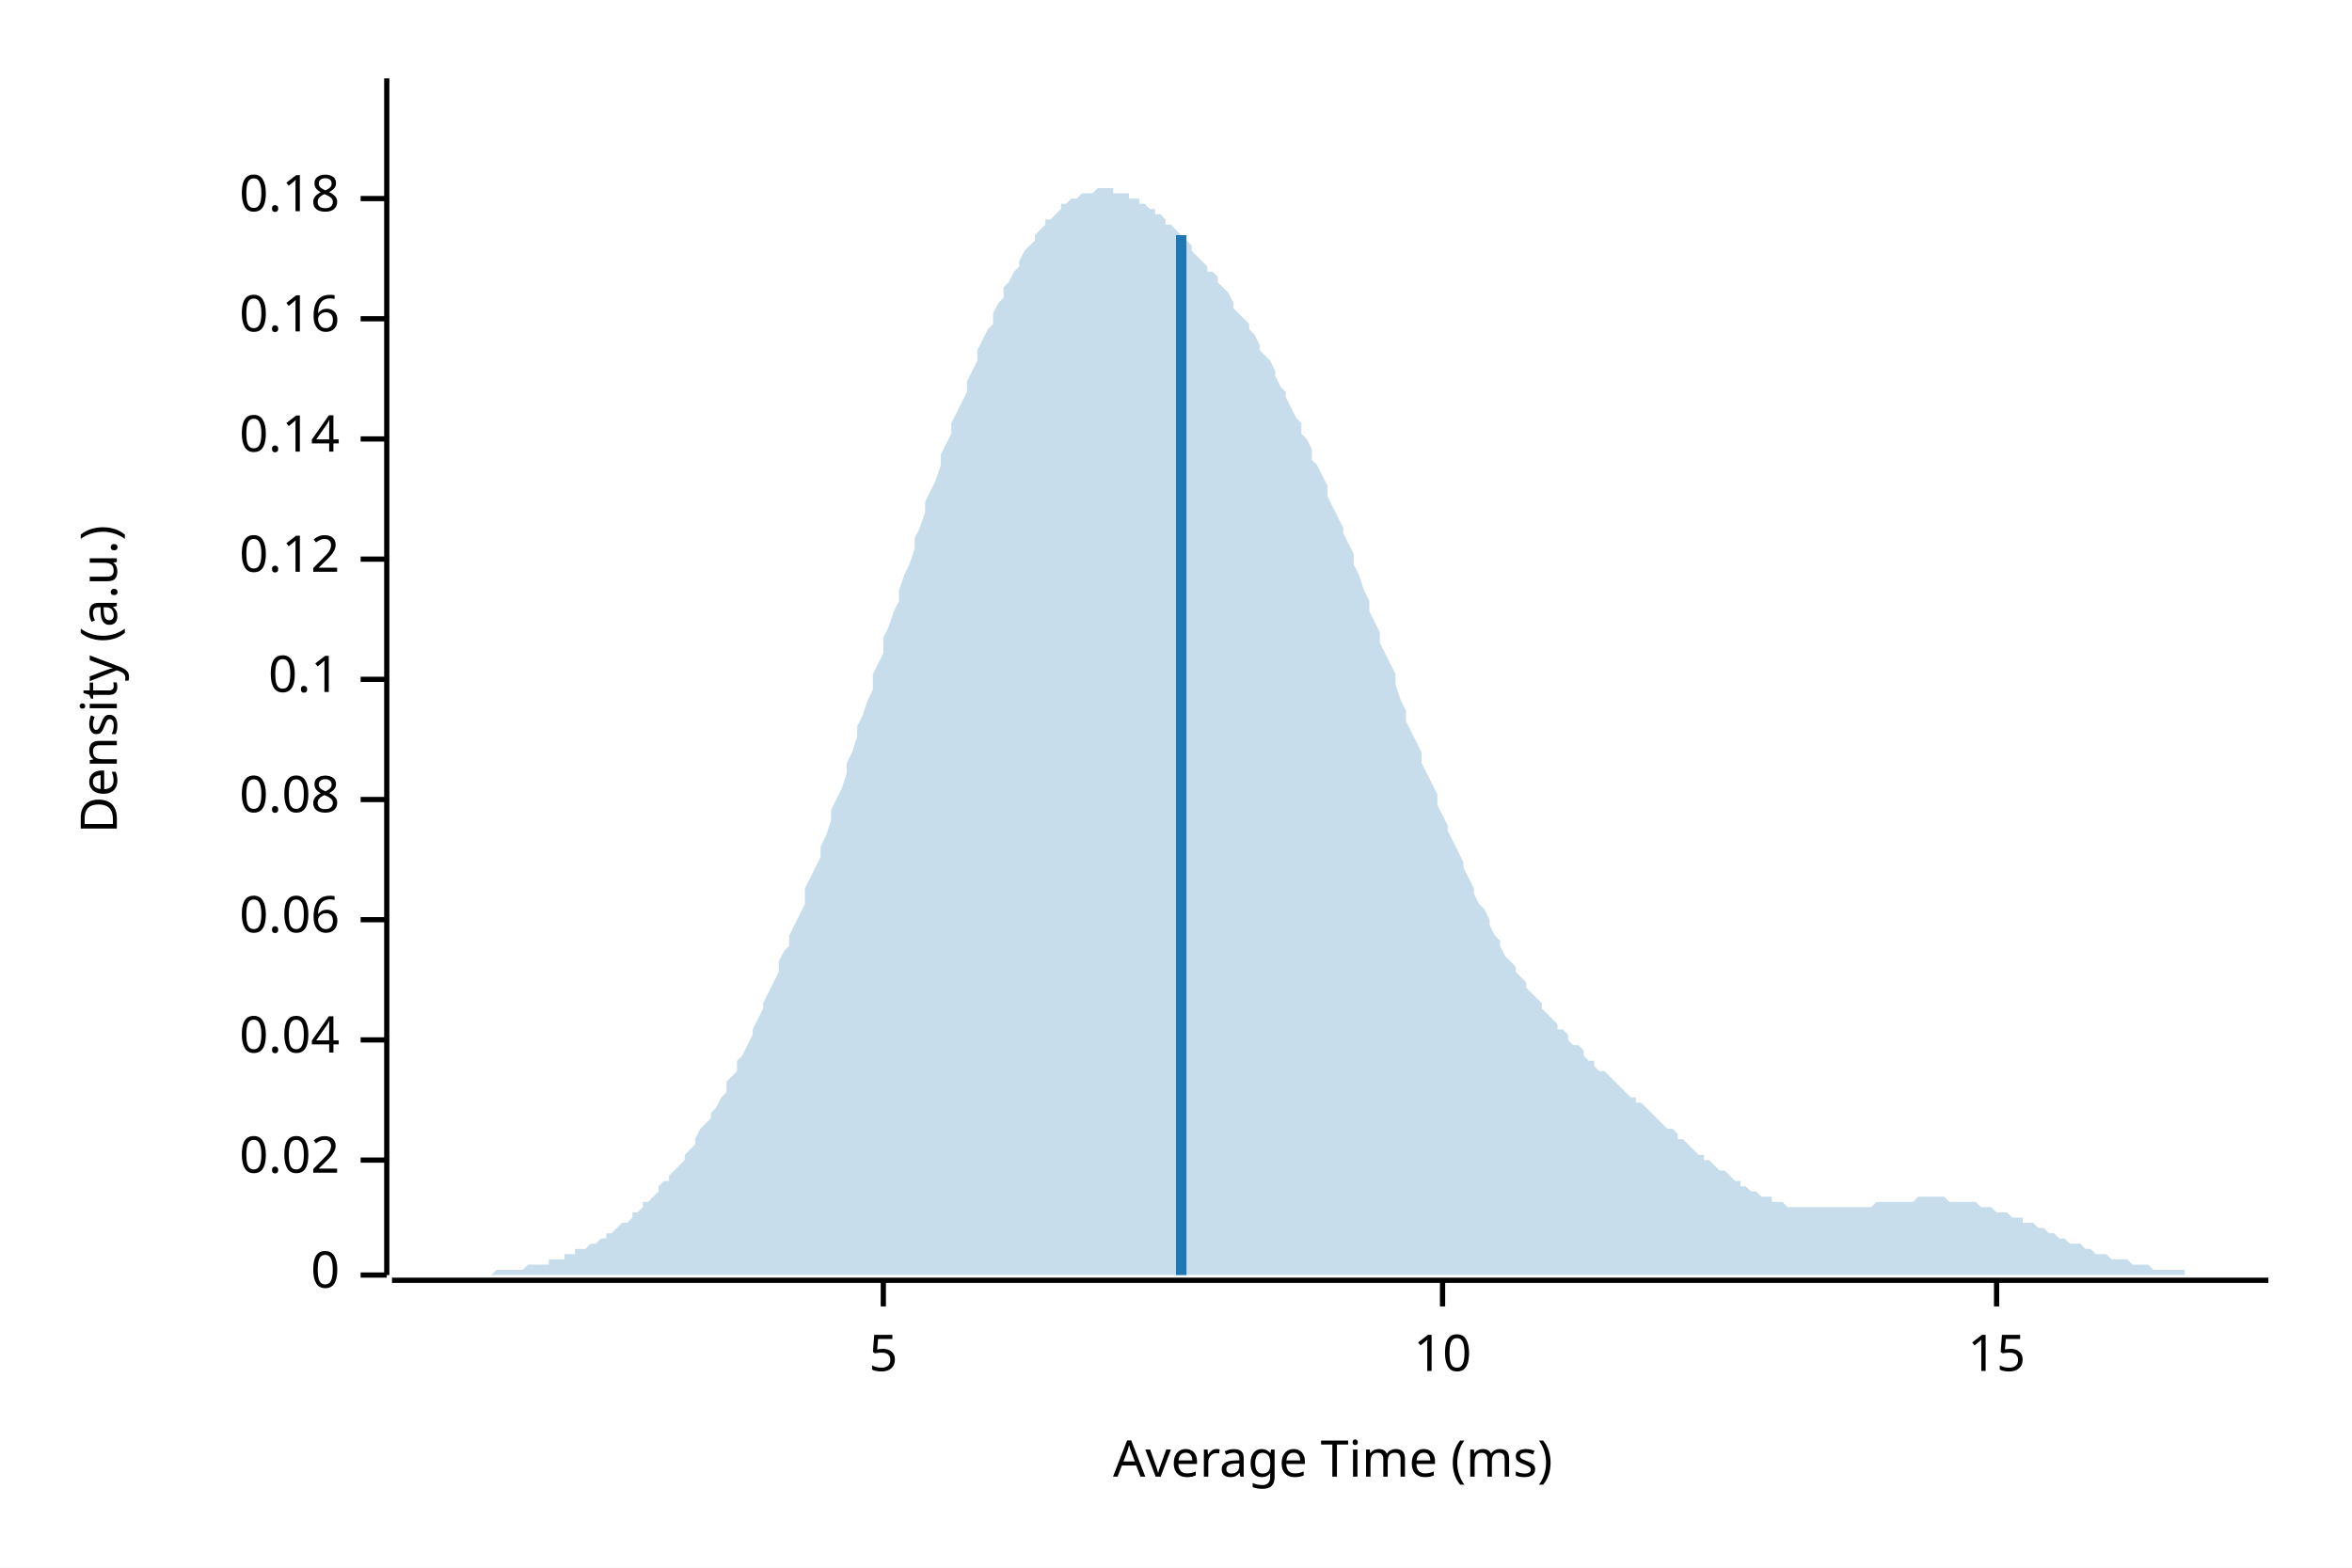
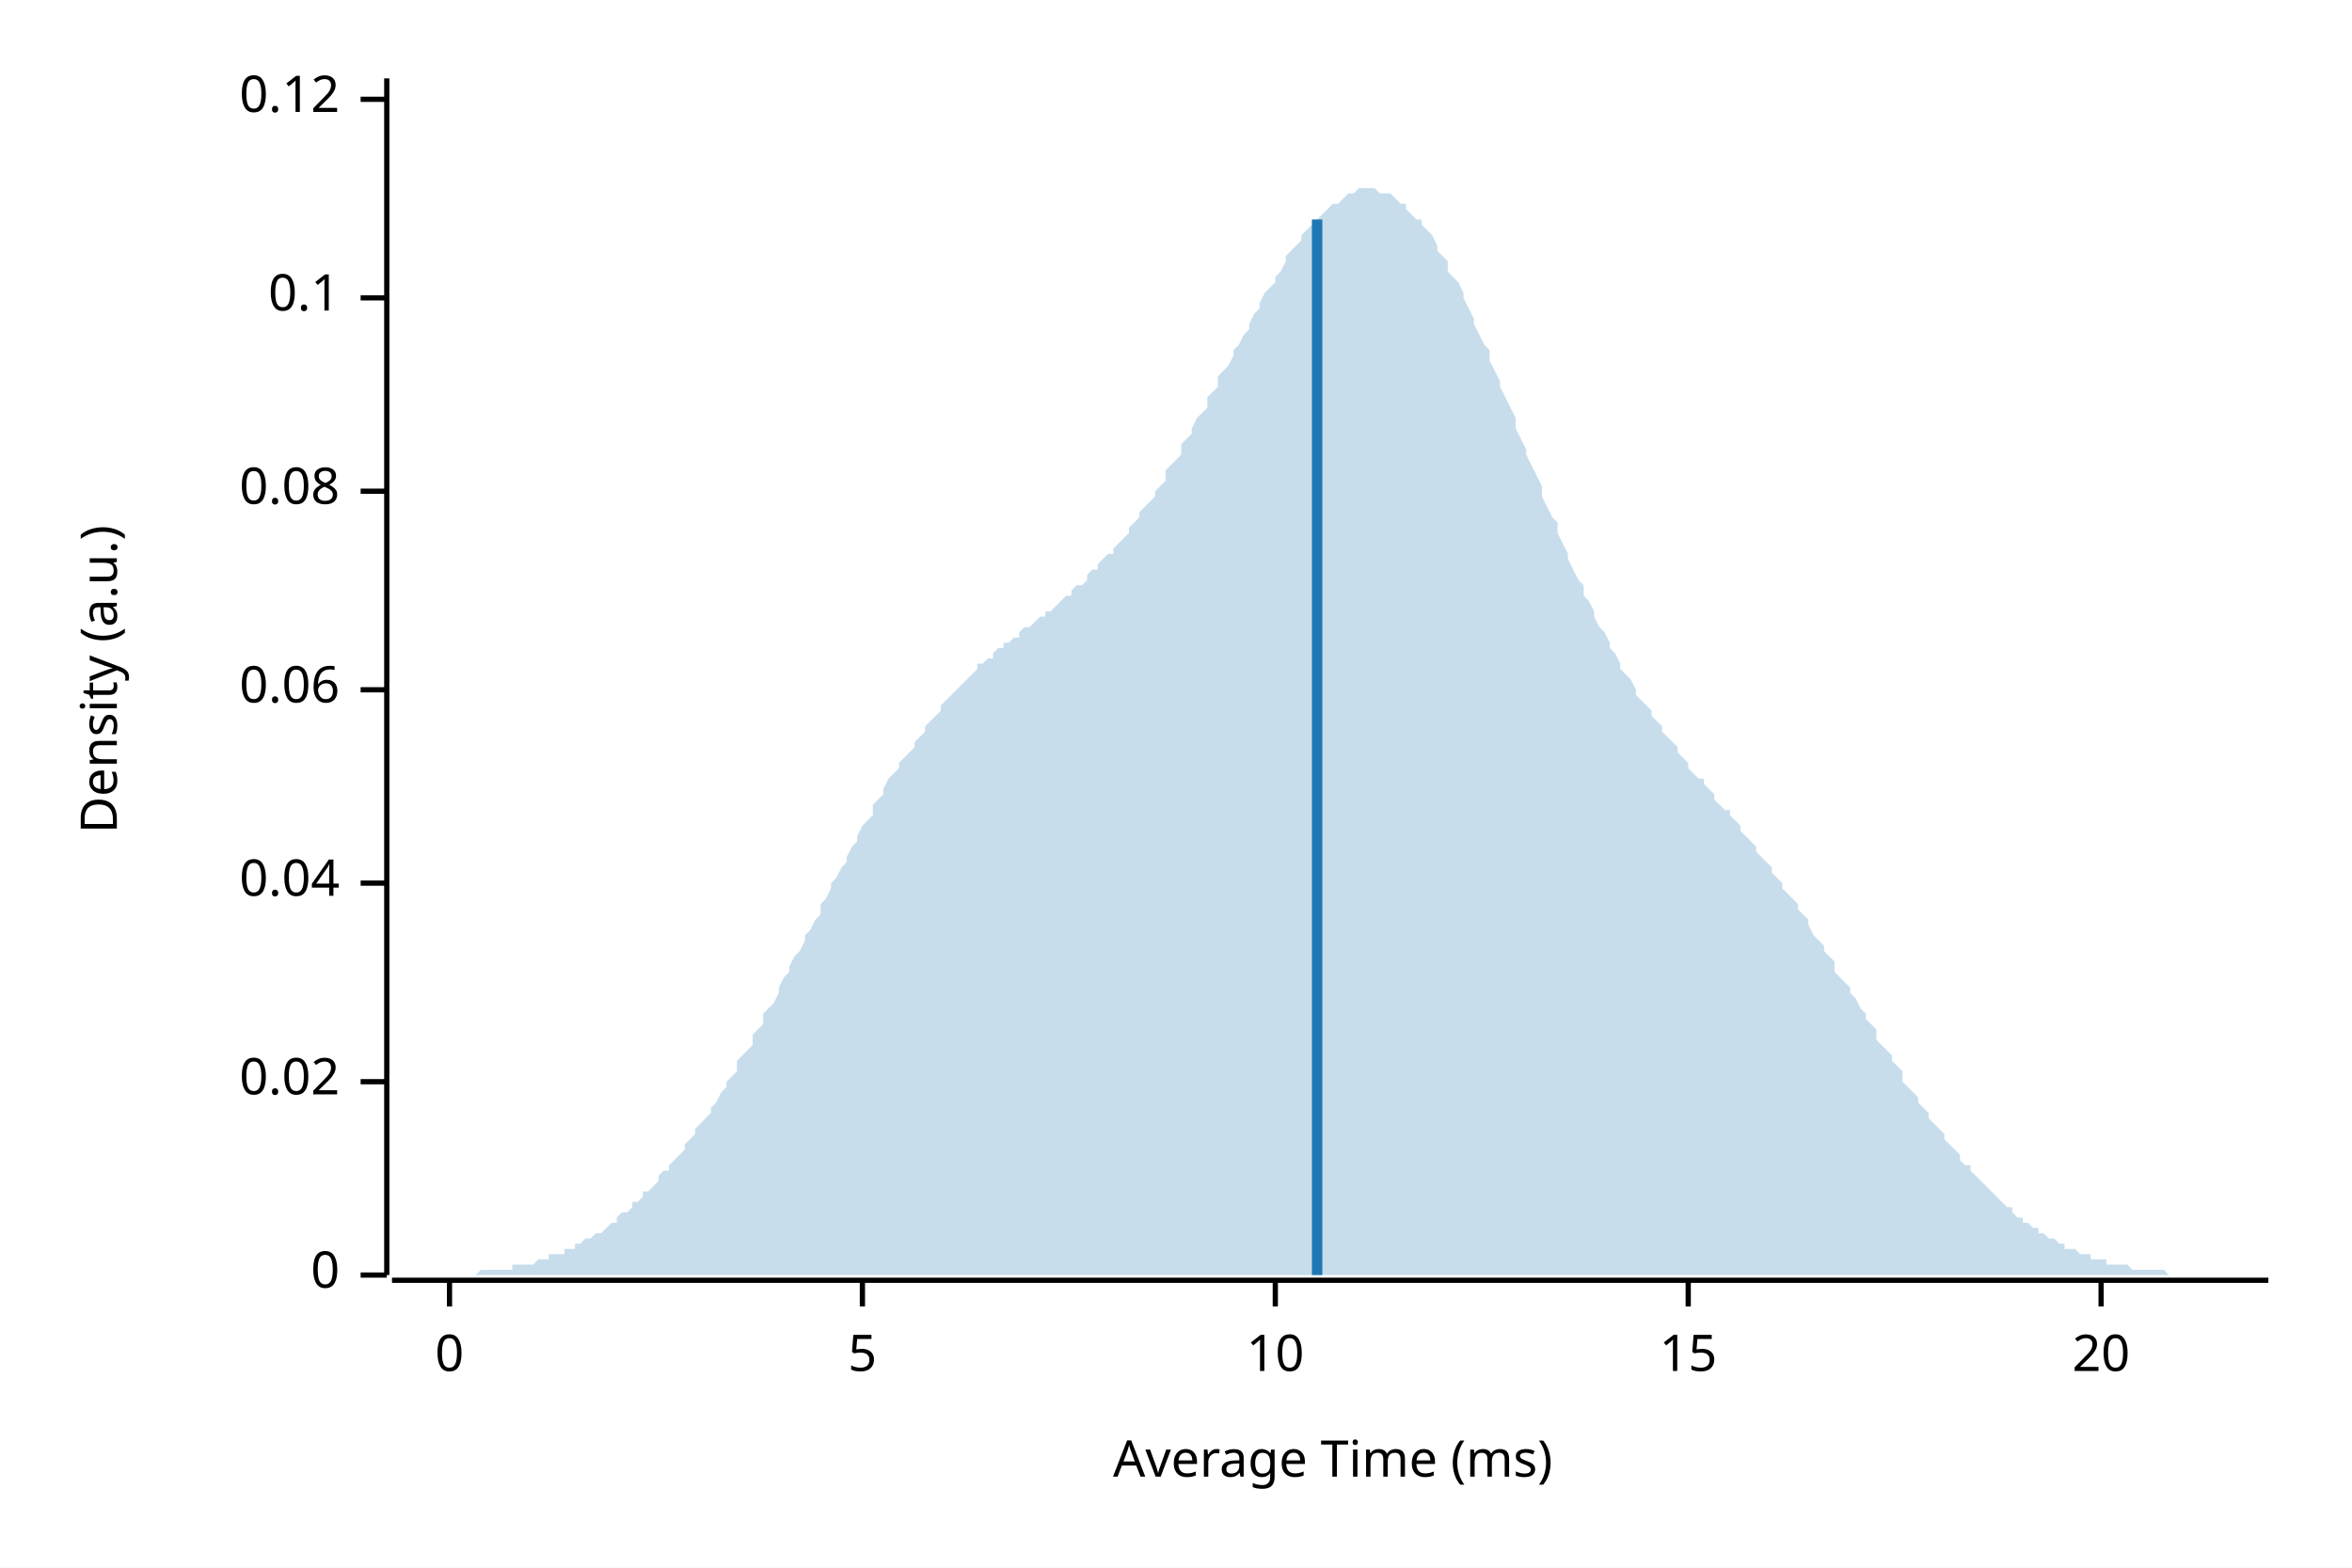
<svg xmlns="http://www.w3.org/2000/svg" width="450" height="300" viewBox="0 0 450 300">
  <rect width="100%" height="100%" fill="white" />
  <text x="15" y="130" dy="0.76em" text-anchor="middle" font-family="sans-serif" font-size="9.677" opacity="1" fill="#000000" transform="rotate(270, 15, 130)">
Density (a.u.)
</text>
  <text x="255" y="285" dy="-0.5ex" text-anchor="middle" font-family="sans-serif" font-size="9.677" opacity="1" fill="#000000">
Average Time (ms)
</text>
  <polyline fill="none" opacity="1" stroke="#000000" stroke-width="1" points="74,15 74,244 " />
  <text x="65" y="244" dy="0.5ex" text-anchor="end" font-family="sans-serif" font-size="9.677" opacity="1" fill="#000000">
0
</text>
  <polyline fill="none" opacity="1" stroke="#000000" stroke-width="1" points="69,244 74,244 " />
-   <text x="65" y="222" dy="0.5ex" text-anchor="end" font-family="sans-serif" font-size="9.677" opacity="1" fill="#000000">
+   <text x="65" y="207" dy="0.5ex" text-anchor="end" font-family="sans-serif" font-size="9.677" opacity="1" fill="#000000">
0.02
</text>
-   <polyline fill="none" opacity="1" stroke="#000000" stroke-width="1" points="69,222 74,222 " />
-   <text x="65" y="199" dy="0.5ex" text-anchor="end" font-family="sans-serif" font-size="9.677" opacity="1" fill="#000000">
+   <polyline fill="none" opacity="1" stroke="#000000" stroke-width="1" points="69,207 74,207 " />
+   <text x="65" y="169" dy="0.5ex" text-anchor="end" font-family="sans-serif" font-size="9.677" opacity="1" fill="#000000">
0.04
</text>
-   <polyline fill="none" opacity="1" stroke="#000000" stroke-width="1" points="69,199 74,199 " />
-   <text x="65" y="176" dy="0.5ex" text-anchor="end" font-family="sans-serif" font-size="9.677" opacity="1" fill="#000000">
+   <polyline fill="none" opacity="1" stroke="#000000" stroke-width="1" points="69,169 74,169 " />
+   <text x="65" y="132" dy="0.5ex" text-anchor="end" font-family="sans-serif" font-size="9.677" opacity="1" fill="#000000">
0.06
</text>
-   <polyline fill="none" opacity="1" stroke="#000000" stroke-width="1" points="69,176 74,176 " />
-   <text x="65" y="153" dy="0.5ex" text-anchor="end" font-family="sans-serif" font-size="9.677" opacity="1" fill="#000000">
+   <polyline fill="none" opacity="1" stroke="#000000" stroke-width="1" points="69,132 74,132 " />
+   <text x="65" y="94" dy="0.5ex" text-anchor="end" font-family="sans-serif" font-size="9.677" opacity="1" fill="#000000">
0.08
</text>
-   <polyline fill="none" opacity="1" stroke="#000000" stroke-width="1" points="69,153 74,153 " />
-   <text x="65" y="130" dy="0.5ex" text-anchor="end" font-family="sans-serif" font-size="9.677" opacity="1" fill="#000000">
+   <polyline fill="none" opacity="1" stroke="#000000" stroke-width="1" points="69,94 74,94 " />
+   <text x="65" y="57" dy="0.5ex" text-anchor="end" font-family="sans-serif" font-size="9.677" opacity="1" fill="#000000">
0.1
</text>
-   <polyline fill="none" opacity="1" stroke="#000000" stroke-width="1" points="69,130 74,130 " />
-   <text x="65" y="107" dy="0.5ex" text-anchor="end" font-family="sans-serif" font-size="9.677" opacity="1" fill="#000000">
+   <polyline fill="none" opacity="1" stroke="#000000" stroke-width="1" points="69,57 74,57 " />
+   <text x="65" y="19" dy="0.5ex" text-anchor="end" font-family="sans-serif" font-size="9.677" opacity="1" fill="#000000">
0.12
</text>
-   <polyline fill="none" opacity="1" stroke="#000000" stroke-width="1" points="69,107 74,107 " />
-   <text x="65" y="84" dy="0.5ex" text-anchor="end" font-family="sans-serif" font-size="9.677" opacity="1" fill="#000000">
- 0.14
+   <polyline fill="none" opacity="1" stroke="#000000" stroke-width="1" points="69,19 74,19 " />
+   <polyline fill="none" opacity="1" stroke="#000000" stroke-width="1" points="75,245 434,245 " />
+   <text x="86" y="255" dy="0.76em" text-anchor="middle" font-family="sans-serif" font-size="9.677" opacity="1" fill="#000000">
+ 0
</text>
-   <polyline fill="none" opacity="1" stroke="#000000" stroke-width="1" points="69,84 74,84 " />
-   <text x="65" y="61" dy="0.5ex" text-anchor="end" font-family="sans-serif" font-size="9.677" opacity="1" fill="#000000">
- 0.16
- </text>
-   <polyline fill="none" opacity="1" stroke="#000000" stroke-width="1" points="69,61 74,61 " />
-   <text x="65" y="38" dy="0.5ex" text-anchor="end" font-family="sans-serif" font-size="9.677" opacity="1" fill="#000000">
- 0.18
- </text>
-   <polyline fill="none" opacity="1" stroke="#000000" stroke-width="1" points="69,38 74,38 " />
-   <polyline fill="none" opacity="1" stroke="#000000" stroke-width="1" points="75,245 434,245 " />
-   <text x="169" y="255" dy="0.76em" text-anchor="middle" font-family="sans-serif" font-size="9.677" opacity="1" fill="#000000">
+   <polyline fill="none" opacity="1" stroke="#000000" stroke-width="1" points="86,245 86,250 " />
+   <text x="165" y="255" dy="0.76em" text-anchor="middle" font-family="sans-serif" font-size="9.677" opacity="1" fill="#000000">
5
</text>
-   <polyline fill="none" opacity="1" stroke="#000000" stroke-width="1" points="169,245 169,250 " />
-   <text x="276" y="255" dy="0.76em" text-anchor="middle" font-family="sans-serif" font-size="9.677" opacity="1" fill="#000000">
+   <polyline fill="none" opacity="1" stroke="#000000" stroke-width="1" points="165,245 165,250 " />
+   <text x="244" y="255" dy="0.76em" text-anchor="middle" font-family="sans-serif" font-size="9.677" opacity="1" fill="#000000">
10
</text>
-   <polyline fill="none" opacity="1" stroke="#000000" stroke-width="1" points="276,245 276,250 " />
-   <text x="382" y="255" dy="0.76em" text-anchor="middle" font-family="sans-serif" font-size="9.677" opacity="1" fill="#000000">
+   <polyline fill="none" opacity="1" stroke="#000000" stroke-width="1" points="244,245 244,250 " />
+   <text x="323" y="255" dy="0.76em" text-anchor="middle" font-family="sans-serif" font-size="9.677" opacity="1" fill="#000000">
15
</text>
-   <polyline fill="none" opacity="1" stroke="#000000" stroke-width="1" points="382,245 382,250 " />
-   <polygon opacity="0.25" fill="#1F78B4" points="75,244 75,244 76,244 77,244 77,244 78,244 79,244 80,244 80,244 81,244 82,244 82,244 83,244 84,244 85,244 85,244 86,244 87,244 87,244 88,244 89,244 90,244 90,244 91,244 92,244 92,244 93,244 94,244 95,243 95,243 96,243 97,243 98,243 98,243 99,243 100,243 100,243 101,242 102,242 103,242 103,242 104,242 105,242 105,241 106,241 107,241 108,241 108,240 109,240 110,240 110,239 111,239 112,239 113,238 113,238 114,238 115,237 116,237 116,236 117,236 118,235 118,235 119,234 120,234 121,233 121,232 122,232 123,231 123,230 124,230 125,229 126,228 126,227 127,226 128,226 128,225 129,224 130,223 131,222 131,221 132,220 133,219 133,218 134,216 135,215 136,214 136,213 137,212 138,210 139,209 139,207 140,206 141,205 141,203 142,202 143,200 144,198 144,197 145,195 146,193 146,192 147,190 148,188 149,186 149,184 150,182 151,181 151,179 152,177 153,175 154,173 154,170 155,168 156,166 157,164 157,162 158,160 159,157 159,155 160,153 161,151 162,148 162,146 163,144 164,141 164,139 165,137 166,134 167,132 167,129 168,127 169,125 169,122 170,120 171,117 172,115 172,113 173,110 174,108 175,105 175,103 176,101 177,98 177,96 178,94 179,92 180,89 180,87 181,85 182,83 182,81 183,79 184,77 185,75 185,73 186,71 187,69 187,67 188,65 189,63 190,62 190,60 191,58 192,57 192,55 193,54 194,52 195,51 195,50 196,48 197,47 198,46 198,45 199,44 200,43 200,42 201,42 202,41 203,40 203,39 204,39 205,38 205,38 206,38 207,37 208,37 208,37 209,37 210,36 210,36 211,36 212,36 213,36 213,37 214,37 215,37 216,37 216,38 217,38 218,38 218,39 219,39 220,40 221,40 221,41 222,41 223,42 223,43 224,43 225,44 226,45 226,46 227,46 228,47 228,48 229,49 230,50 231,51 231,52 232,52 233,53 233,54 234,55 235,56 236,58 236,59 237,60 238,61 239,62 239,63 240,64 241,66 241,67 242,68 243,69 244,71 244,72 245,74 246,75 246,76 247,78 248,80 249,81 249,83 250,84 251,86 251,88 252,89 253,91 254,93 254,95 255,97 256,99 257,101 257,102 258,104 259,106 259,108 260,110 261,113 262,115 262,117 263,119 264,121 264,123 265,125 266,127 267,129 267,131 268,134 269,136 269,138 270,140 271,142 272,144 272,146 273,148 274,150 275,152 275,154 276,156 277,158 277,159 278,161 279,163 280,165 280,166 281,168 282,170 282,171 283,173 284,174 285,176 285,177 286,179 287,180 287,181 288,183 289,184 290,185 290,186 291,187 292,188 292,189 293,190 294,191 295,192 295,193 296,194 297,195 298,196 298,197 299,197 300,198 300,199 301,200 302,200 303,201 303,202 304,203 305,203 305,204 306,205 307,205 308,206 308,206 309,207 310,208 310,208 311,209 312,210 313,210 313,211 314,211 315,212 316,213 316,213 317,214 318,215 318,215 319,216 320,216 321,217 321,218 322,218 323,219 323,219 324,220 325,221 326,221 326,222 327,222 328,223 328,223 329,224 330,224 331,225 331,225 332,226 333,226 333,227 334,227 335,228 336,228 336,228 337,229 338,229 339,229 339,230 340,230 341,230 341,230 342,231 343,231 344,231 344,231 345,231 346,231 346,231 347,231 348,231 349,231 349,231 350,231 351,231 351,231 352,231 353,231 354,231 354,231 355,231 356,231 357,231 357,231 358,231 359,230 359,230 360,230 361,230 362,230 362,230 363,230 364,230 364,230 365,230 366,230 367,229 367,229 368,229 369,229 369,229 370,229 371,229 372,229 372,229 373,230 374,230 375,230 375,230 376,230 377,230 377,230 378,230 379,231 380,231 380,231 381,231 382,232 382,232 383,232 384,232 385,233 385,233 386,233 387,233 387,234 388,234 389,234 390,235 390,235 391,235 392,236 392,236 393,236 394,237 395,237 395,237 396,238 397,238 398,238 398,238 399,239 400,239 400,239 401,240 402,240 403,240 403,240 404,241 405,241 405,241 406,241 407,241 408,242 408,242 409,242 410,242 410,242 411,242 412,243 413,243 413,243 414,243 415,243 416,243 416,243 417,243 418,243 418,244 419,244 420,244 421,244 421,244 422,244 423,244 423,244 424,244 425,244 426,244 426,244 427,244 428,244 428,244 429,244 430,244 431,244 431,244 432,244 433,244 434,244 434,244 75,244 " />
-   <polyline fill="none" opacity="1" stroke="#1F78B4" stroke-width="2" points="226,244 226,45 " />
+   <polyline fill="none" opacity="1" stroke="#000000" stroke-width="1" points="323,245 323,250 " />
+   <text x="402" y="255" dy="0.76em" text-anchor="middle" font-family="sans-serif" font-size="9.677" opacity="1" fill="#000000">
+ 20
+ </text>
+   <polyline fill="none" opacity="1" stroke="#000000" stroke-width="1" points="402,245 402,250 " />
+   <polygon opacity="0.25" fill="#1F78B4" points="75,244 75,244 76,244 77,244 77,244 78,244 79,244 80,244 80,244 81,244 82,244 82,244 83,244 84,244 85,244 85,244 86,244 87,244 87,244 88,244 89,244 90,244 90,244 91,244 92,243 92,243 93,243 94,243 95,243 95,243 96,243 97,243 98,243 98,242 99,242 100,242 100,242 101,242 102,242 103,241 103,241 104,241 105,241 105,240 106,240 107,240 108,240 108,239 109,239 110,239 110,238 111,238 112,237 113,237 113,237 114,236 115,236 116,235 116,235 117,234 118,234 118,233 119,232 120,232 121,231 121,230 122,230 123,229 123,228 124,228 125,227 126,226 126,225 127,224 128,224 128,223 129,222 130,221 131,220 131,219 132,218 133,217 133,216 134,215 135,214 136,213 136,212 137,211 138,209 139,208 139,207 140,206 141,205 141,203 142,202 143,201 144,200 144,198 145,197 146,196 146,194 147,193 148,192 149,190 149,189 150,187 151,186 151,185 152,183 153,182 154,180 154,179 155,178 156,176 157,175 157,173 158,172 159,170 159,169 160,168 161,166 162,165 162,164 163,162 164,161 164,160 165,158 166,157 167,156 167,154 168,153 169,152 169,151 170,149 171,148 172,147 172,146 173,145 174,144 175,143 175,142 176,141 177,140 177,139 178,138 179,137 180,136 180,135 181,134 182,133 182,133 183,132 184,131 185,130 185,130 186,129 187,128 187,127 188,127 189,126 190,126 190,125 191,124 192,124 192,123 193,123 194,122 195,122 195,121 196,120 197,120 198,119 198,119 199,118 200,118 200,117 201,117 202,116 203,115 203,115 204,114 205,114 205,113 206,112 207,112 208,111 208,110 209,109 210,109 210,108 211,107 212,106 213,106 213,105 214,104 215,103 216,102 216,101 217,100 218,99 218,98 219,97 220,96 221,95 221,94 222,93 223,92 223,90 224,89 225,88 226,87 226,85 227,84 228,83 228,82 229,80 230,79 231,78 231,76 232,75 233,74 233,72 234,71 235,70 236,68 236,67 237,66 238,64 239,63 239,62 240,60 241,59 241,58 242,56 243,55 244,54 244,53 245,52 246,50 246,49 247,48 248,47 249,46 249,45 250,44 251,43 251,43 252,42 253,41 254,40 254,40 255,39 256,39 257,38 257,38 258,37 259,37 259,37 260,36 261,36 262,36 262,36 263,36 264,37 264,37 265,37 266,37 267,38 267,38 268,39 269,39 269,40 270,41 271,42 272,42 272,43 273,44 274,45 275,47 275,48 276,49 277,50 277,52 278,53 279,54 280,56 280,57 281,59 282,61 282,62 283,64 284,66 285,67 285,69 286,71 287,73 287,74 288,76 289,78 290,80 290,82 291,84 292,86 292,87 293,89 294,91 295,93 295,95 296,97 297,99 298,100 298,102 299,104 300,106 300,107 301,109 302,111 303,112 303,114 304,115 305,117 305,118 306,120 307,121 308,123 308,124 309,125 310,127 310,128 311,129 312,130 313,132 313,133 314,134 315,135 316,136 316,137 317,138 318,139 318,140 319,141 320,142 321,143 321,144 322,145 323,146 323,147 324,148 325,149 326,149 326,150 327,151 328,152 328,153 329,154 330,155 331,155 331,156 332,157 333,158 333,159 334,160 335,161 336,162 336,163 337,164 338,165 339,166 339,167 340,168 341,169 341,170 342,171 343,172 344,173 344,174 345,175 346,176 346,177 347,179 348,180 349,181 349,182 350,183 351,184 351,186 352,187 353,188 354,189 354,190 355,191 356,193 357,194 357,195 358,196 359,197 359,199 360,200 361,201 362,202 362,203 363,204 364,205 364,207 365,208 366,209 367,210 367,211 368,212 369,213 369,214 370,215 371,216 372,217 372,218 373,219 374,220 375,221 375,222 376,223 377,223 377,224 378,225 379,226 380,227 380,227 381,228 382,229 382,229 383,230 384,231 385,231 385,232 386,233 387,233 387,234 388,234 389,235 390,235 390,236 391,236 392,237 392,237 393,237 394,238 395,238 395,239 396,239 397,239 398,240 398,240 399,240 400,240 400,241 401,241 402,241 403,241 403,242 404,242 405,242 405,242 406,242 407,242 408,243 408,243 409,243 410,243 410,243 411,243 412,243 413,243 413,243 414,243 415,244 416,244 416,244 417,244 418,244 418,244 419,244 420,244 421,244 421,244 422,244 423,244 423,244 424,244 425,244 426,244 426,244 427,244 428,244 428,244 429,244 430,244 431,244 431,244 432,244 433,244 434,244 434,244 75,244 " />
+   <polyline fill="none" opacity="1" stroke="#1F78B4" stroke-width="2" points="252,244 252,42 " />
</svg>
